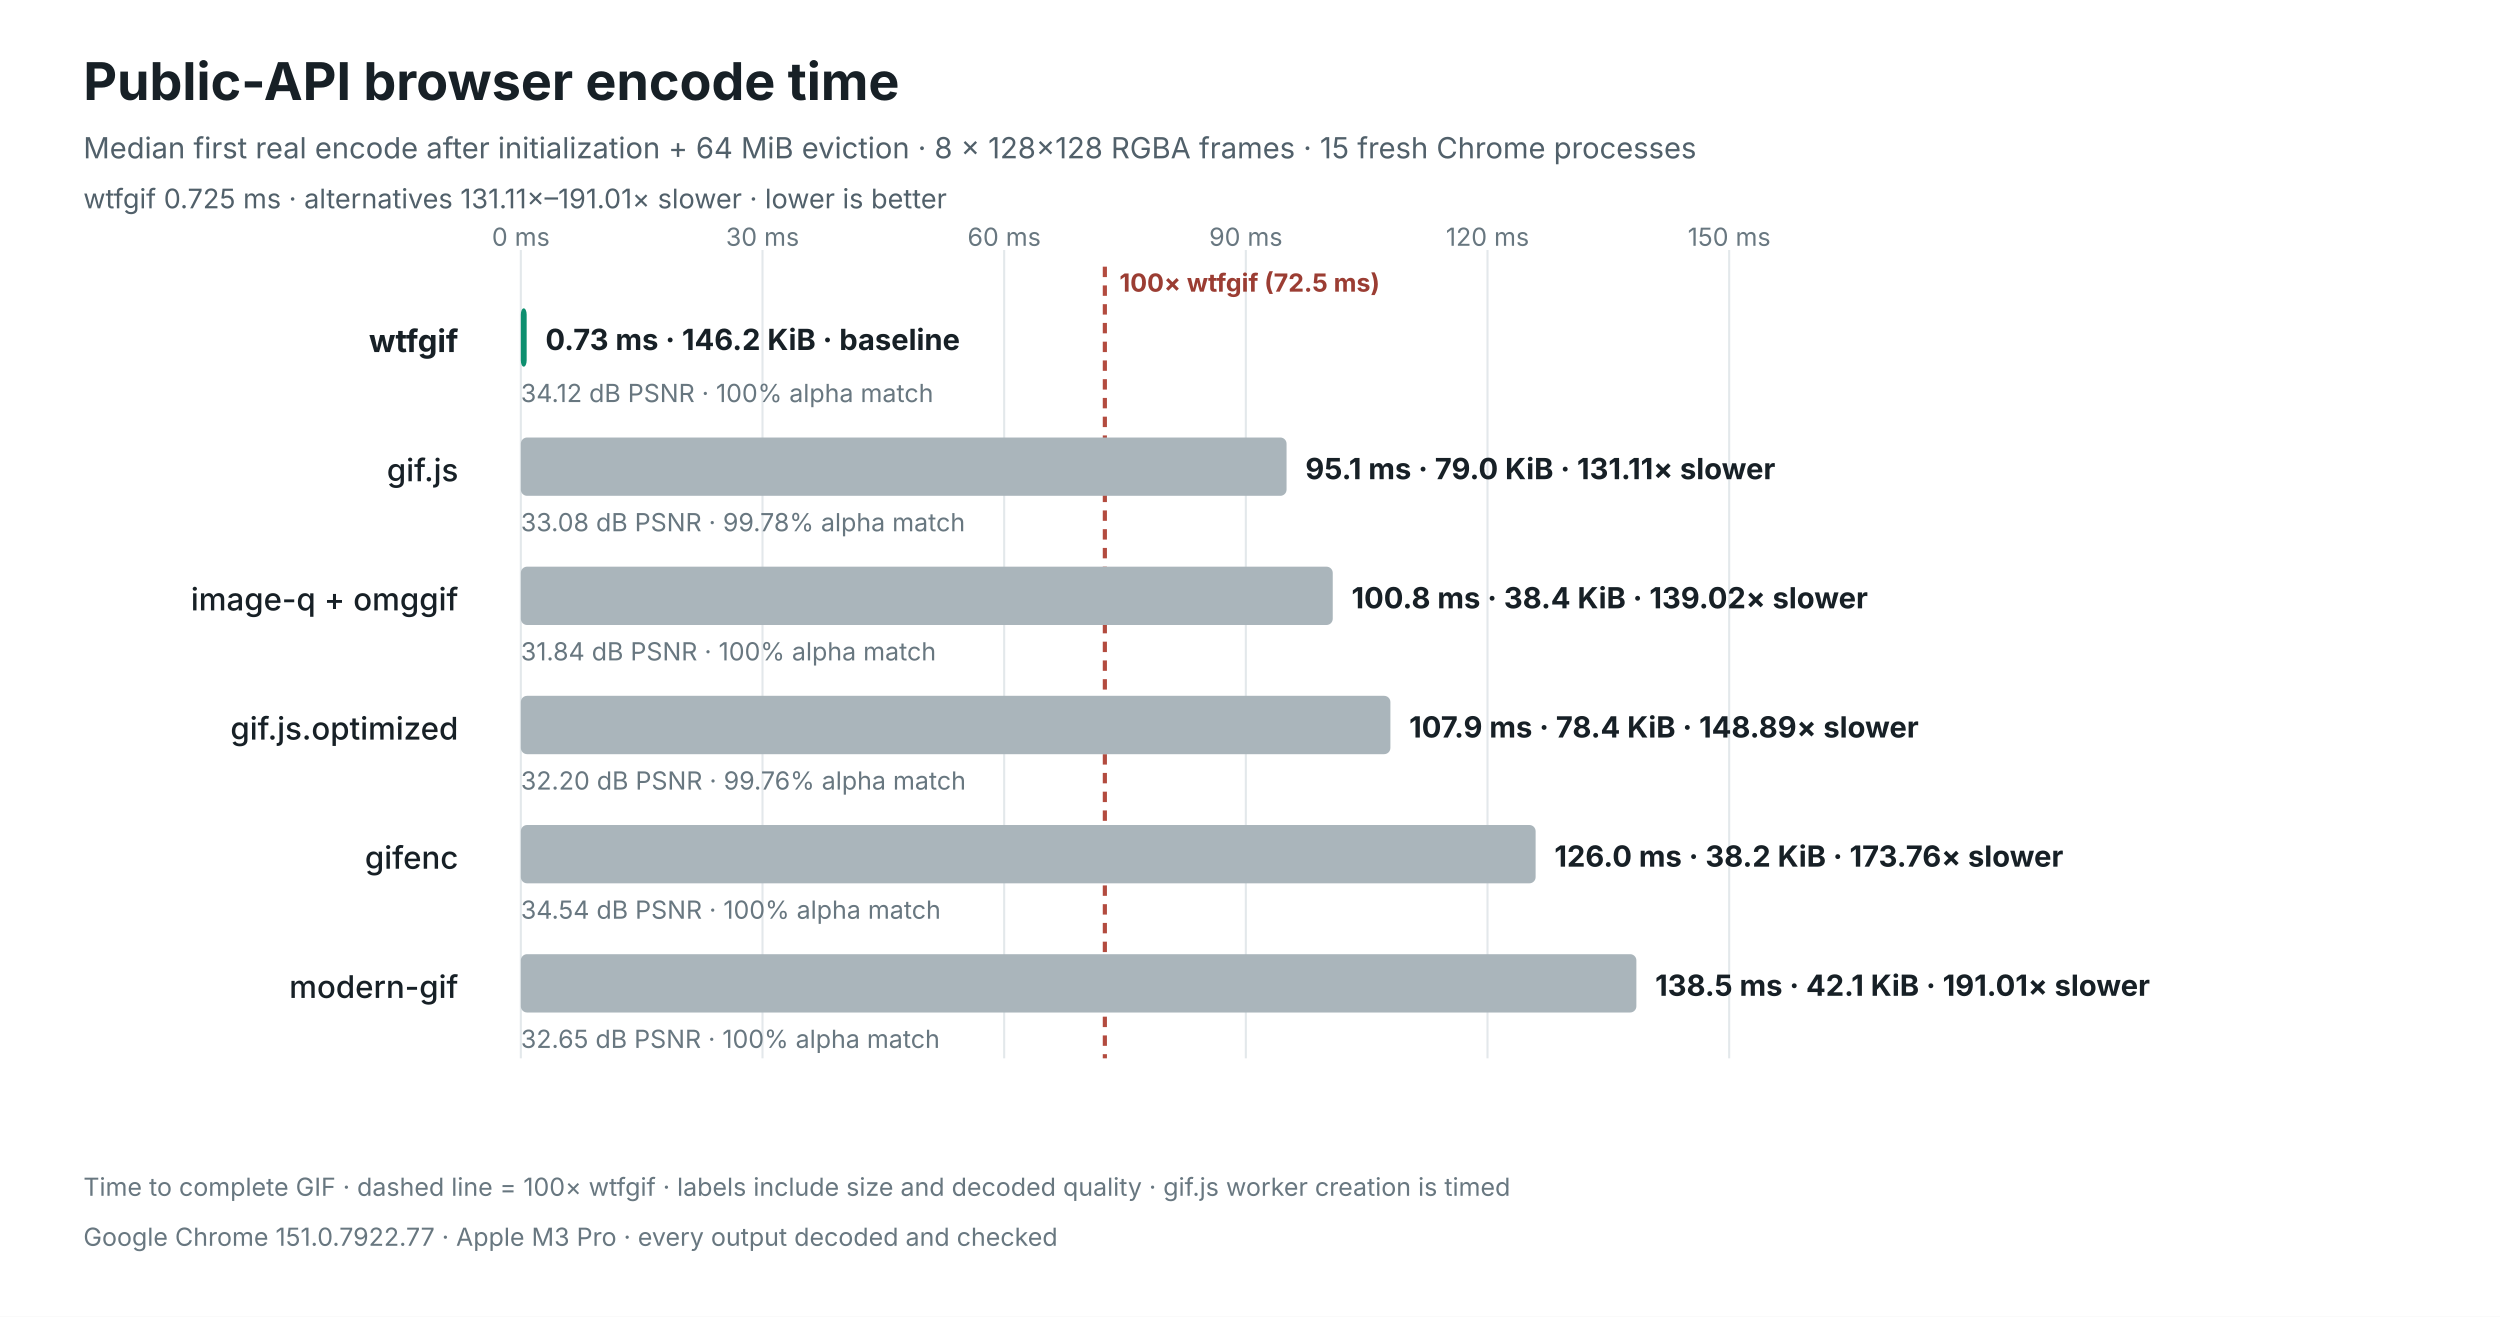
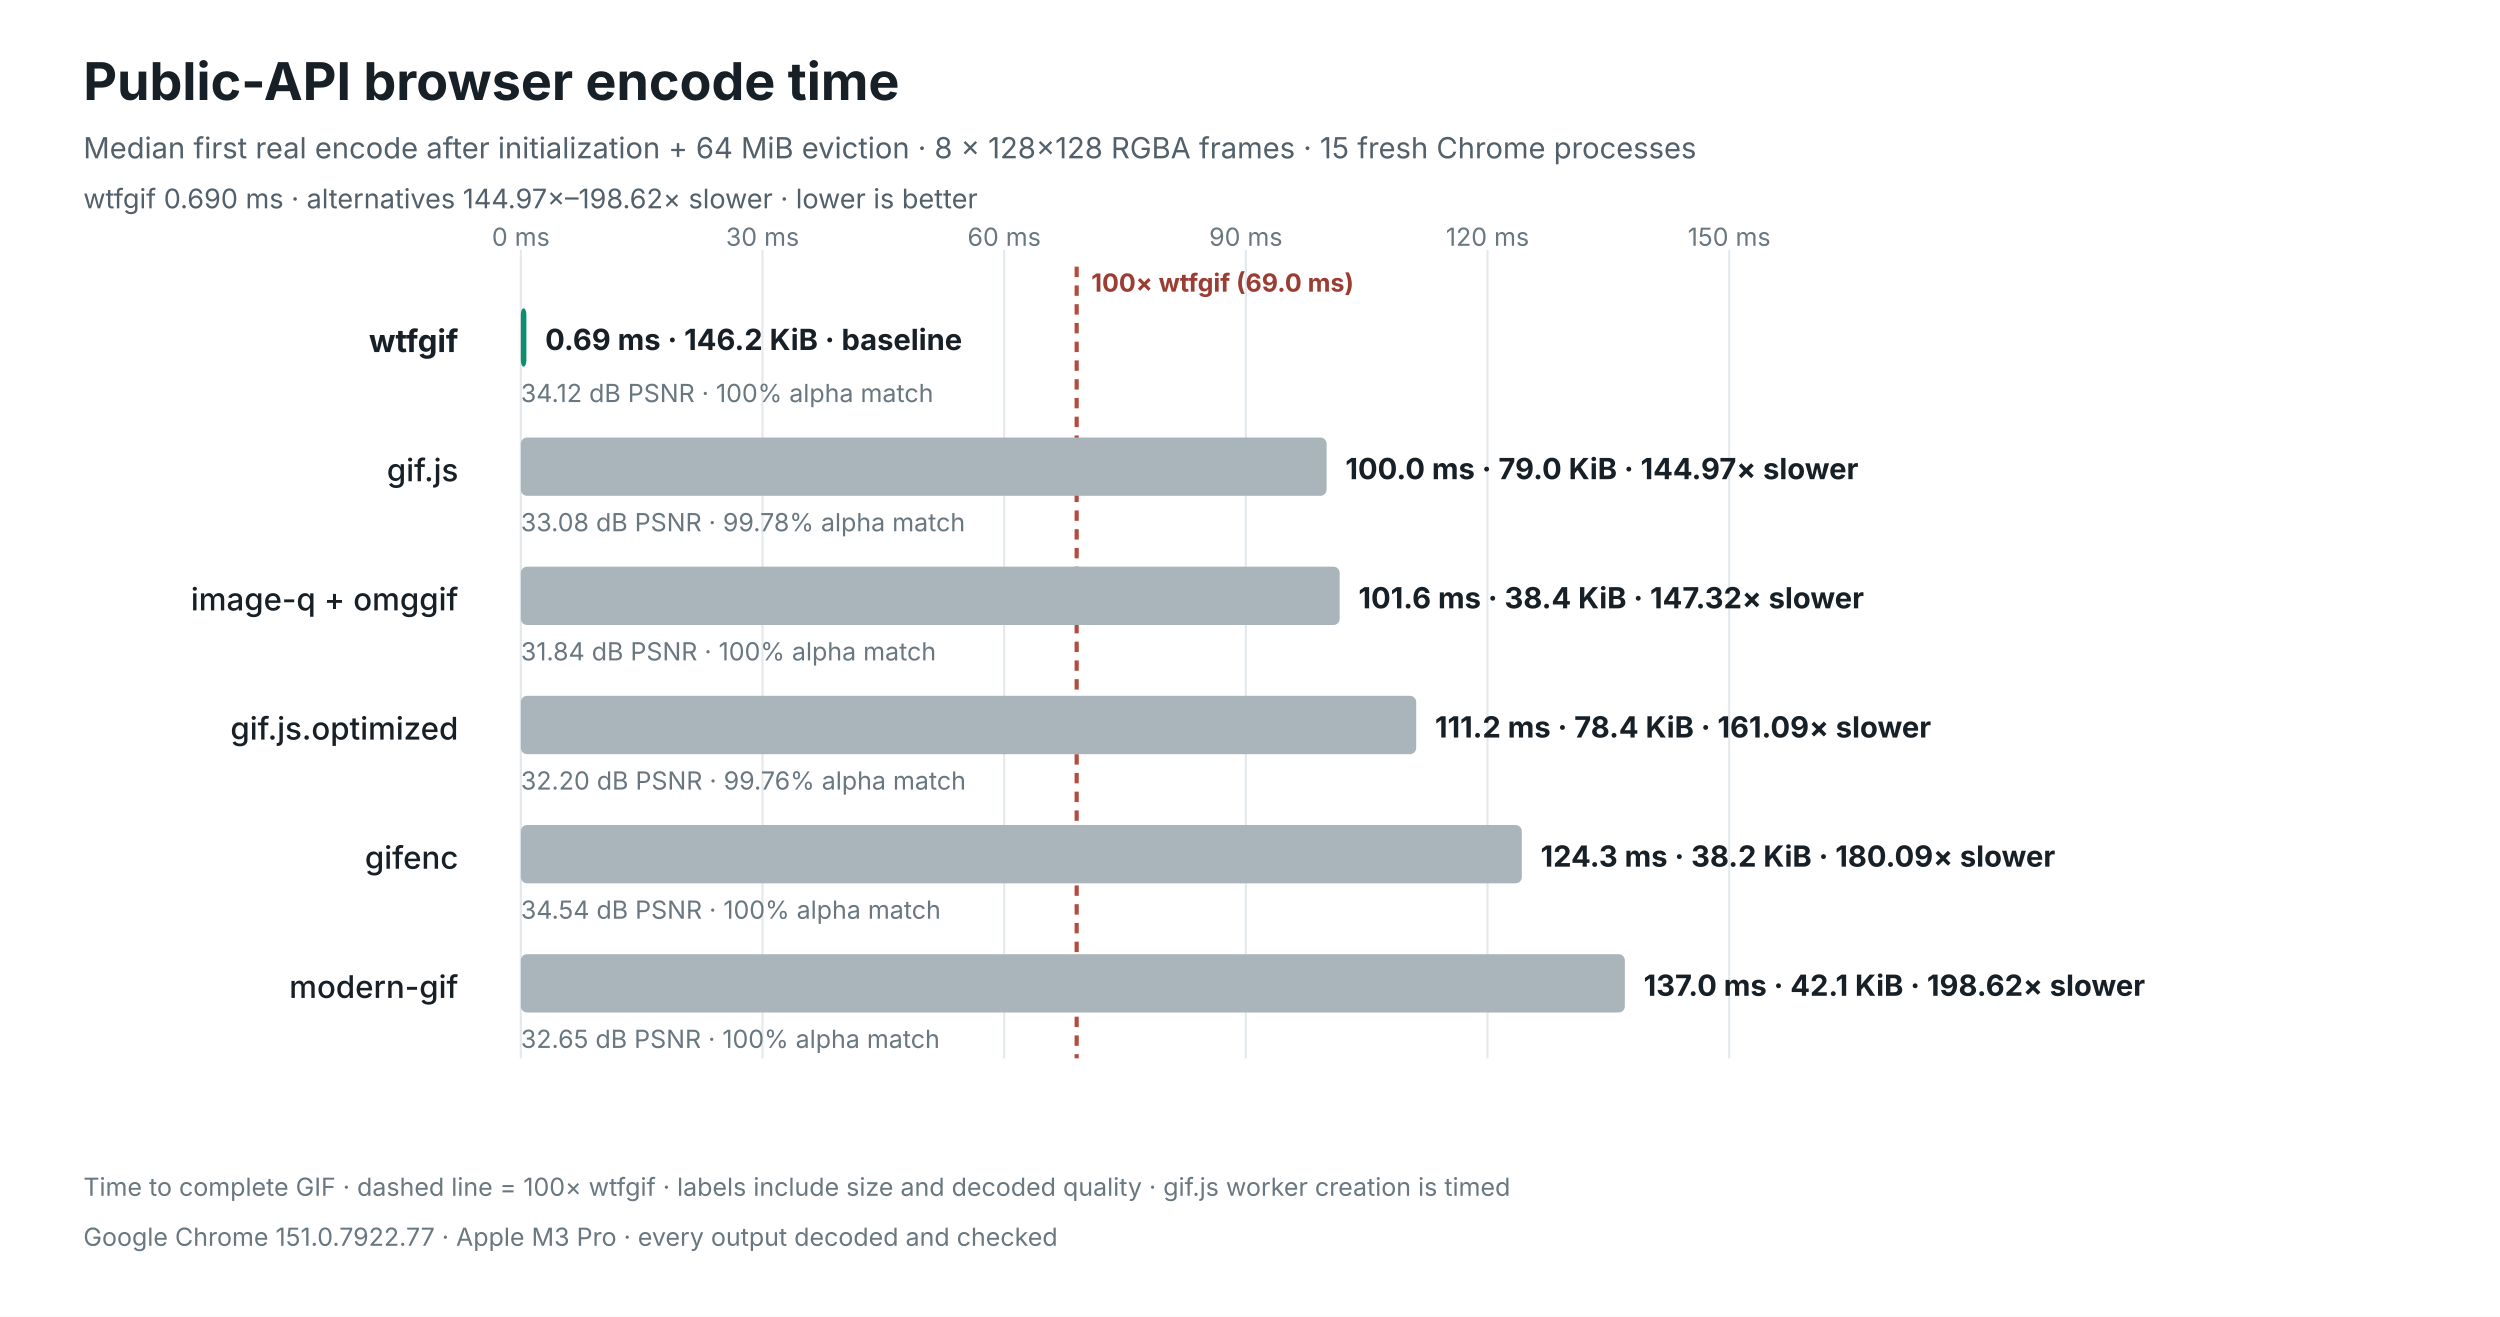
<svg xmlns="http://www.w3.org/2000/svg" width="1200" height="632" viewBox="0 0 1200 632" role="img" aria-labelledby="title desc">
  <rect width="100%" height="100%" fill="#ffffff" />
  <g font-family="ui-sans-serif, -apple-system, BlinkMacSystemFont, Segoe UI, sans-serif" fill="#172026">
    <text x="40" y="48" font-size="25" font-weight="700">Public-API browser encode time</text>
    <text x="40" y="76" font-size="14" fill="#51606a">Median first real encode after initialization + 64 MiB eviction · 8 × 128×128 RGBA frames · 15 fresh Chrome processes</text>
-     <text x="40" y="100" font-size="13" fill="#51606a">wtfgif 0.725 ms · alternatives 131.11×–191.01× slower · lower is better</text>
+     <text x="40" y="100" font-size="13" fill="#51606a">wtfgif 0.690 ms · alternatives 144.97×–198.62× slower · lower is better</text>
    <line x1="250" y1="120" x2="250" y2="508" stroke="#e3e8eb" stroke-width="1" />
    <text x="250" y="118" text-anchor="middle" font-size="12" fill="#687780">0 ms</text>
    <line x1="366" y1="120" x2="366" y2="508" stroke="#e3e8eb" stroke-width="1" />
    <text x="366" y="118" text-anchor="middle" font-size="12" fill="#687780">30 ms</text>
    <line x1="482" y1="120" x2="482" y2="508" stroke="#e3e8eb" stroke-width="1" />
    <text x="482" y="118" text-anchor="middle" font-size="12" fill="#687780">60 ms</text>
    <line x1="598" y1="120" x2="598" y2="508" stroke="#e3e8eb" stroke-width="1" />
    <text x="598" y="118" text-anchor="middle" font-size="12" fill="#687780">90 ms</text>
    <line x1="714" y1="120" x2="714" y2="508" stroke="#e3e8eb" stroke-width="1" />
    <text x="714" y="118" text-anchor="middle" font-size="12" fill="#687780">120 ms</text>
    <line x1="830" y1="120" x2="830" y2="508" stroke="#e3e8eb" stroke-width="1" />
    <text x="830" y="118" text-anchor="middle" font-size="12" fill="#687780">150 ms</text>
-     <line x1="530.33" y1="128" x2="530.33" y2="508" stroke="#b34b3f" stroke-width="2" stroke-dasharray="5 4" />
-     <text x="537.33" y="140" font-size="12" font-weight="700" fill="#9b3d33">100× wtfgif (72.5 ms)</text>
+     <line x1="516.8" y1="128" x2="516.8" y2="508" stroke="#b34b3f" stroke-width="2" stroke-dasharray="5 4" />
+     <text x="523.8" y="140" font-size="12" font-weight="700" fill="#9b3d33">100× wtfgif (69.0 ms)</text>
    <text x="220" y="169" text-anchor="end" font-size="15" font-weight="700">wtfgif</text>
-     <rect x="250" y="148" width="2.8" height="28" rx="3" fill="#0d8f6f" />
-     <text x="261.8" y="168" text-anchor="start" font-size="14" font-weight="700" fill="#172026">0.73 ms · 146.2 KiB · baseline</text>
+     <rect x="250" y="148" width="2.67" height="28" rx="3" fill="#0d8f6f" />
+     <text x="261.67" y="168" text-anchor="start" font-size="14" font-weight="700" fill="#172026">0.69 ms · 146.2 KiB · baseline</text>
    <text x="250" y="193" font-size="12" fill="#687780">34.12 dB PSNR · 100% alpha match</text>
    <text x="220" y="231" text-anchor="end" font-size="15" font-weight="500">gif.js</text>
-     <rect x="250" y="210" width="367.55" height="28" rx="3" fill="#aab5bb" />
-     <text x="626.55" y="230" text-anchor="start" font-size="14" font-weight="700" fill="#172026">95.1 ms · 79.0 KiB · 131.11× slower</text>
+     <rect x="250" y="210" width="386.78" height="28" rx="3" fill="#aab5bb" />
+     <text x="645.78" y="230" text-anchor="start" font-size="14" font-weight="700" fill="#172026">100.0 ms · 79.0 KiB · 144.97× slower</text>
    <text x="250" y="255" font-size="12" fill="#687780">33.08 dB PSNR · 99.78% alpha match</text>
    <text x="220" y="293" text-anchor="end" font-size="15" font-weight="500">image-q + omggif</text>
-     <rect x="250" y="272" width="389.72" height="28" rx="3" fill="#aab5bb" />
-     <text x="648.72" y="292" text-anchor="start" font-size="14" font-weight="700" fill="#172026">100.8 ms · 38.4 KiB · 139.02× slower</text>
+     <rect x="250" y="272" width="393.05" height="28" rx="3" fill="#aab5bb" />
+     <text x="652.05" y="292" text-anchor="start" font-size="14" font-weight="700" fill="#172026">101.6 ms · 38.4 KiB · 147.32× slower</text>
    <text x="250" y="317" font-size="12" fill="#687780">31.84 dB PSNR · 100% alpha match</text>
    <text x="220" y="355" text-anchor="end" font-size="15" font-weight="500">gif.js.optimized</text>
-     <rect x="250" y="334" width="417.39" height="28" rx="3" fill="#aab5bb" />
-     <text x="676.39" y="354" text-anchor="start" font-size="14" font-weight="700" fill="#172026">107.9 ms · 78.4 KiB · 148.89× slower</text>
+     <rect x="250" y="334" width="429.78" height="28" rx="3" fill="#aab5bb" />
+     <text x="688.78" y="354" text-anchor="start" font-size="14" font-weight="700" fill="#172026">111.2 ms · 78.4 KiB · 161.09× slower</text>
    <text x="250" y="379" font-size="12" fill="#687780">32.20 dB PSNR · 99.76% alpha match</text>
    <text x="220" y="417" text-anchor="end" font-size="15" font-weight="500">gifenc</text>
-     <rect x="250" y="396" width="487.1" height="28" rx="3" fill="#aab5bb" />
-     <text x="746.1" y="416" text-anchor="start" font-size="14" font-weight="700" fill="#172026">126.0 ms · 38.2 KiB · 173.76× slower</text>
+     <rect x="250" y="396" width="480.47" height="28" rx="3" fill="#aab5bb" />
+     <text x="739.47" y="416" text-anchor="start" font-size="14" font-weight="700" fill="#172026">124.3 ms · 38.2 KiB · 180.09× slower</text>
    <text x="250" y="441" font-size="12" fill="#687780">34.54 dB PSNR · 100% alpha match</text>
    <text x="220" y="479" text-anchor="end" font-size="15" font-weight="500">modern-gif</text>
-     <rect x="250" y="458" width="535.46" height="28" rx="3" fill="#aab5bb" />
-     <text x="794.46" y="478" text-anchor="start" font-size="14" font-weight="700" fill="#172026">138.5 ms · 42.1 KiB · 191.01× slower</text>
+     <rect x="250" y="458" width="529.93" height="28" rx="3" fill="#aab5bb" />
+     <text x="788.93" y="478" text-anchor="start" font-size="14" font-weight="700" fill="#172026">137.0 ms · 42.1 KiB · 198.62× slower</text>
    <text x="250" y="503" font-size="12" fill="#687780">32.65 dB PSNR · 100% alpha match</text>
    <text x="40" y="574" font-size="12" fill="#687780">Time to complete GIF · dashed line = 100× wtfgif · labels include size and decoded quality · gif.js worker creation is timed</text>
    <text x="40" y="598" font-size="12" fill="#687780">Google Chrome 151.0.7922.77 · Apple M3 Pro · every output decoded and checked</text>
  </g>
</svg>
